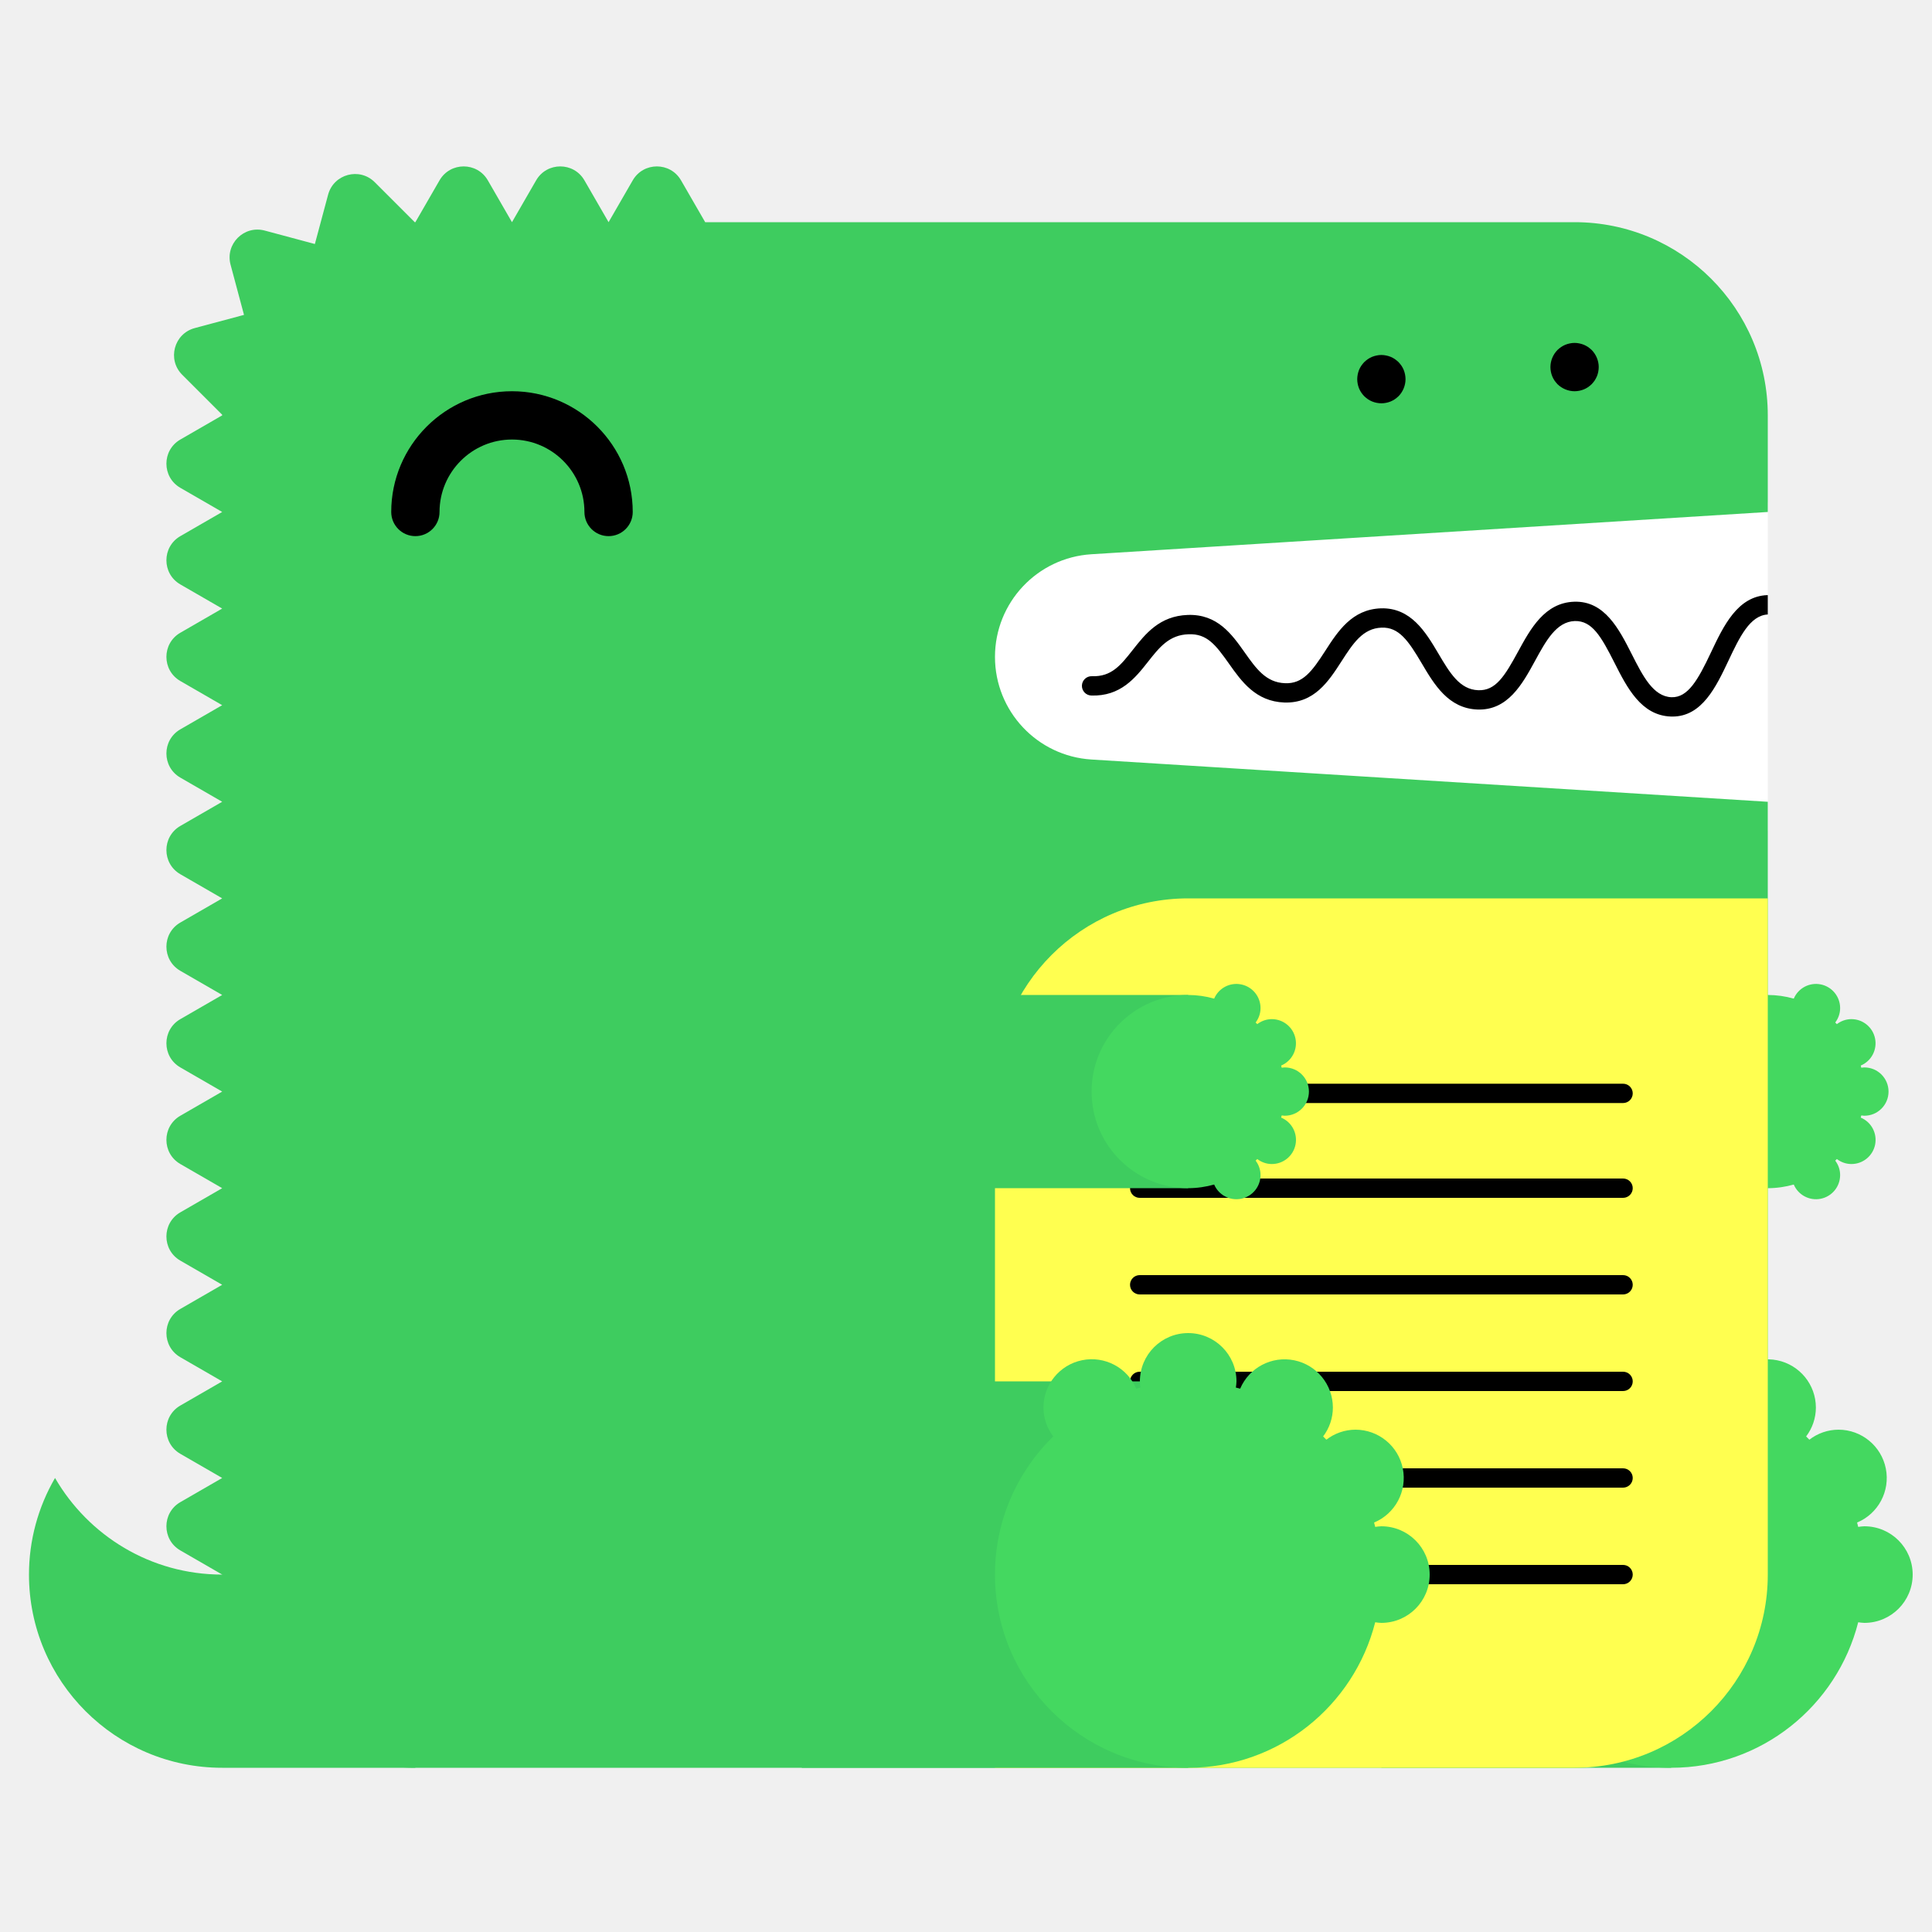
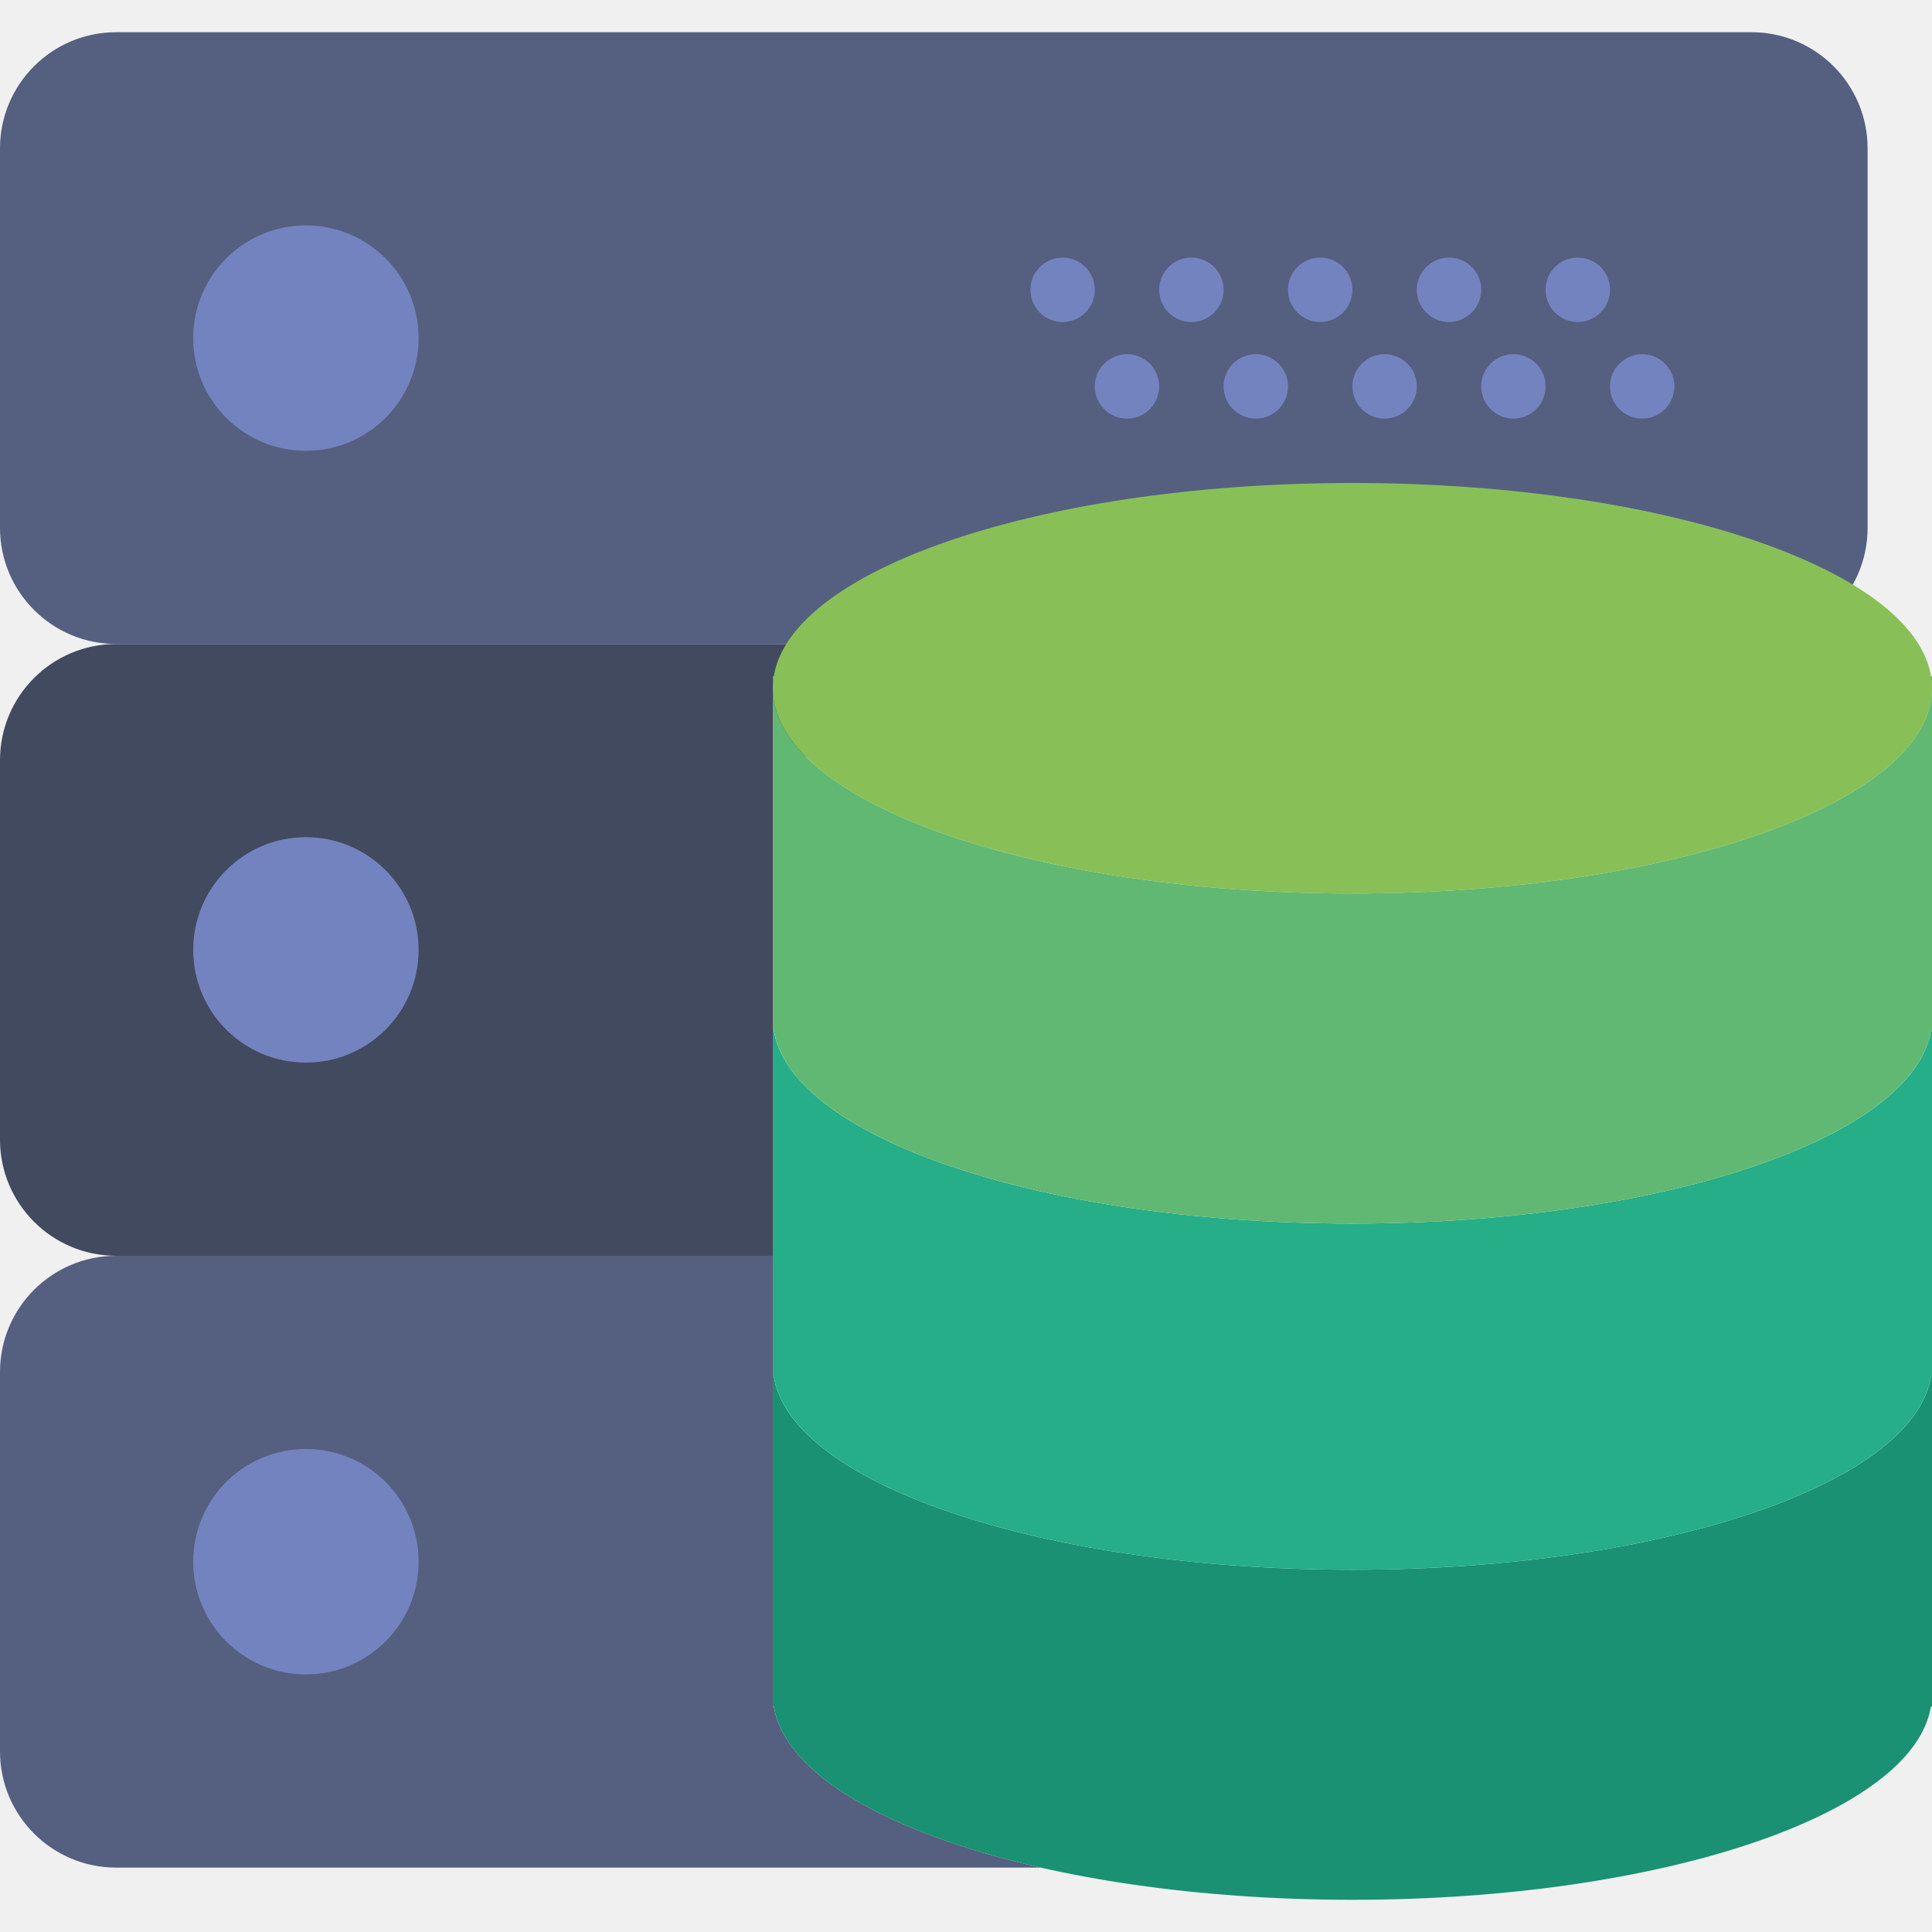
- <svg xmlns="http://www.w3.org/2000/svg" width="200" height="200" viewBox="0 0 200 200">
-   <g fill="none" fill-rule="evenodd">
-     <path fill="#FFF" d="M99 52h84v34H99z" />
-     <path d="M23 163c-7.398 0-13.843-4.027-17.303-10A19.886 19.886 0 0 0 3 163c0 11.046 8.954 20 20 20h20v-20H23z" fill="#3ECC5F" />
-     <path d="M112.98 57.376L183 53V43c0-11.046-8.954-20-20-20H73l-2.5-4.33c-1.112-1.925-3.889-1.925-5 0L63 23l-2.5-4.33c-1.111-1.925-3.889-1.925-5 0L53 23l-2.5-4.33c-1.111-1.925-3.889-1.925-5 0L43 23c-.022 0-.042.003-.065.003l-4.142-4.141c-1.57-1.571-4.252-.853-4.828 1.294l-1.369 5.104-5.192-1.392c-2.148-.575-4.111 1.389-3.535 3.536l1.39 5.193-5.102 1.367c-2.148.576-2.867 3.259-1.296 4.83l4.142 4.142c0 .021-.003.042-.003.064l-4.33 2.5c-1.925 1.111-1.925 3.889 0 5L23 53l-4.33 2.5c-1.925 1.111-1.925 3.889 0 5L23 63l-4.33 2.5c-1.925 1.111-1.925 3.889 0 5L23 73l-4.33 2.5c-1.925 1.111-1.925 3.889 0 5L23 83l-4.33 2.5c-1.925 1.111-1.925 3.889 0 5L23 93l-4.33 2.5c-1.925 1.111-1.925 3.889 0 5L23 103l-4.33 2.5c-1.925 1.111-1.925 3.889 0 5L23 113l-4.33 2.5c-1.925 1.111-1.925 3.889 0 5L23 123l-4.33 2.5c-1.925 1.111-1.925 3.889 0 5L23 133l-4.33 2.5c-1.925 1.111-1.925 3.889 0 5L23 143l-4.33 2.5c-1.925 1.111-1.925 3.889 0 5L23 153l-4.33 2.5c-1.925 1.111-1.925 3.889 0 5L23 163c0 11.046 8.954 20 20 20h120c11.046 0 20-8.954 20-20V83l-70.02-4.376A10.645 10.645 0 0 1 103 68c0-5.621 4.37-10.273 9.98-10.624" fill="#3ECC5F" />
-     <path fill="#3ECC5F" d="M143 183h30v-40h-30z" />
-     <path d="M193 158c-.219 0-.428.037-.639.064-.038-.15-.074-.301-.116-.451A5 5 0 0 0 190.32 148a4.96 4.96 0 0 0-3.016 1.036 26.531 26.531 0 0 0-.335-.336 4.955 4.955 0 0 0 1.011-2.987 5 5 0 0 0-9.599-1.959c-.148-.042-.297-.077-.445-.115.027-.211.064-.42.064-.639a5 5 0 0 0-5-5 5 5 0 0 0-5 5c0 .219.037.428.064.639-.148.038-.297.073-.445.115a4.998 4.998 0 0 0-9.599 1.959c0 1.125.384 2.151 1.011 2.987-3.717 3.632-6.031 8.693-6.031 14.3 0 11.046 8.954 20 20 20 9.339 0 17.16-6.41 19.361-15.064.211.027.42.064.639.064a5 5 0 0 0 5-5 5 5 0 0 0-5-5" fill="#44D860" />
-     <path fill="#3ECC5F" d="M153 123h30v-20h-30z" />
-     <path d="M193 115.5a2.5 2.5 0 1 0 0-5c-.109 0-.214.019-.319.032-.02-.075-.037-.15-.058-.225a2.501 2.501 0 0 0-.963-4.807c-.569 0-1.088.197-1.508.518a6.653 6.653 0 0 0-.168-.168c.314-.417.506-.931.506-1.494a2.5 2.5 0 0 0-4.8-.979A9.987 9.987 0 0 0 183 103c-5.522 0-10 4.478-10 10s4.478 10 10 10c.934 0 1.833-.138 2.69-.377a2.5 2.5 0 0 0 4.8-.979c0-.563-.192-1.077-.506-1.494.057-.055.113-.111.168-.168.42.321.939.518 1.508.518a2.5 2.5 0 0 0 .963-4.807c.021-.074.038-.15.058-.225.105.013.21.032.319.032" fill="#44D860" />
-     <path d="M63 55.5a2.5 2.5 0 0 1-2.5-2.5c0-4.136-3.364-7.5-7.5-7.5s-7.5 3.364-7.5 7.5a2.5 2.5 0 1 1-5 0c0-6.893 5.607-12.5 12.5-12.5S65.5 46.107 65.5 53a2.5 2.5 0 0 1-2.5 2.5" fill="#000" />
-     <path d="M103 183h60c11.046 0 20-8.954 20-20V93h-60c-11.046 0-20 8.954-20 20v70z" fill="#FFFF50" />
-     <path d="M168.02 124h-50.04a1 1 0 1 1 0-2h50.04a1 1 0 1 1 0 2m0 20h-50.04a1 1 0 1 1 0-2h50.04a1 1 0 1 1 0 2m0 20h-50.04a1 1 0 1 1 0-2h50.04a1 1 0 1 1 0 2m0-49.814h-50.04a1 1 0 1 1 0-2h50.04a1 1 0 1 1 0 2m0 19.814h-50.04a1 1 0 1 1 0-2h50.04a1 1 0 1 1 0 2m0 20h-50.04a1 1 0 1 1 0-2h50.04a1 1 0 1 1 0 2M183 61.611c-.012 0-.022-.006-.034-.005-3.09.105-4.552 3.196-5.842 5.923-1.346 2.85-2.387 4.703-4.093 4.647-1.889-.068-2.969-2.202-4.113-4.46-1.314-2.594-2.814-5.536-5.963-5.426-3.046.104-4.513 2.794-5.807 5.167-1.377 2.528-2.314 4.065-4.121 3.994-1.927-.07-2.951-1.805-4.136-3.813-1.321-2.236-2.848-4.75-5.936-4.664-2.994.103-4.465 2.385-5.763 4.4-1.373 2.13-2.335 3.428-4.165 3.351-1.973-.07-2.992-1.51-4.171-3.177-1.324-1.873-2.816-3.993-5.895-3.89-2.928.1-4.399 1.97-5.696 3.618-1.232 1.564-2.194 2.802-4.229 2.724a1 1 0 0 0-.072 2c3.017.101 4.545-1.8 5.872-3.487 1.177-1.496 2.193-2.787 4.193-2.855 1.926-.082 2.829 1.115 4.195 3.045 1.297 1.834 2.769 3.914 5.731 4.021 3.103.104 4.596-2.215 5.918-4.267 1.182-1.834 2.202-3.417 4.15-3.484 1.793-.067 2.769 1.35 4.145 3.681 1.297 2.197 2.766 4.686 5.787 4.796 3.125.108 4.634-2.62 5.949-5.035 1.139-2.088 2.214-4.06 4.119-4.126 1.793-.042 2.728 1.595 4.111 4.33 1.292 2.553 2.757 5.445 5.825 5.556l.169.003c3.064 0 4.518-3.075 5.805-5.794 1.139-2.41 2.217-4.68 4.067-4.773v-2z" fill="#000" />
-     <path fill="#3ECC5F" d="M83 183h40v-40H83z" />
-     <path d="M143 158c-.219 0-.428.037-.639.064-.038-.15-.074-.301-.116-.451A5 5 0 0 0 140.32 148a4.96 4.96 0 0 0-3.016 1.036 26.531 26.531 0 0 0-.335-.336 4.955 4.955 0 0 0 1.011-2.987 5 5 0 0 0-9.599-1.959c-.148-.042-.297-.077-.445-.115.027-.211.064-.42.064-.639a5 5 0 0 0-5-5 5 5 0 0 0-5 5c0 .219.037.428.064.639-.148.038-.297.073-.445.115a4.998 4.998 0 0 0-9.599 1.959c0 1.125.384 2.151 1.011 2.987-3.717 3.632-6.031 8.693-6.031 14.3 0 11.046 8.954 20 20 20 9.339 0 17.16-6.41 19.361-15.064.211.027.42.064.639.064a5 5 0 0 0 5-5 5 5 0 0 0-5-5" fill="#44D860" />
-     <path fill="#3ECC5F" d="M83 123h40v-20H83z" />
-     <path d="M133 115.5a2.5 2.5 0 1 0 0-5c-.109 0-.214.019-.319.032-.02-.075-.037-.15-.058-.225a2.501 2.501 0 0 0-.963-4.807c-.569 0-1.088.197-1.508.518a6.653 6.653 0 0 0-.168-.168c.314-.417.506-.931.506-1.494a2.5 2.5 0 0 0-4.8-.979A9.987 9.987 0 0 0 123 103c-5.522 0-10 4.478-10 10s4.478 10 10 10c.934 0 1.833-.138 2.69-.377a2.5 2.5 0 0 0 4.8-.979c0-.563-.192-1.077-.506-1.494.057-.055.113-.111.168-.168.42.321.939.518 1.508.518a2.5 2.5 0 0 0 .963-4.807c.021-.074.038-.15.058-.225.105.013.21.032.319.032" fill="#44D860" />
-     <path d="M143 41.75c-.16 0-.33-.02-.49-.05a2.52 2.52 0 0 1-.47-.14c-.15-.06-.29-.14-.431-.23-.13-.09-.259-.2-.38-.31-.109-.12-.219-.24-.309-.38s-.17-.28-.231-.43a2.619 2.619 0 0 1-.189-.96c0-.16.02-.33.05-.49.03-.16.08-.31.139-.47.061-.15.141-.29.231-.43.09-.13.2-.26.309-.38.121-.11.25-.22.38-.31.141-.09.281-.17.431-.23.149-.06.31-.11.47-.14.32-.07.65-.07.98 0 .159.03.32.08.47.14.149.06.29.14.43.23.13.09.259.2.38.31.11.12.22.25.31.38.09.14.17.28.23.43.06.16.11.31.14.47.029.16.05.33.05.49 0 .66-.271 1.31-.73 1.77-.121.11-.25.22-.38.31-.14.09-.281.17-.43.23a2.565 2.565 0 0 1-.96.19m20-1.25c-.66 0-1.3-.27-1.771-.73a3.802 3.802 0 0 1-.309-.38c-.09-.14-.17-.28-.231-.43a2.619 2.619 0 0 1-.189-.96c0-.66.27-1.3.729-1.77.121-.11.25-.22.38-.31.141-.09.281-.17.431-.23.149-.06.31-.11.47-.14.32-.07.66-.07.98 0 .159.03.32.08.47.14.149.06.29.14.43.23.13.09.259.2.38.31.459.47.73 1.11.73 1.77 0 .16-.021.33-.05.49-.03.16-.08.32-.14.47-.07.15-.14.29-.23.43-.09.13-.2.26-.31.38-.121.11-.25.22-.38.31-.14.09-.281.17-.43.23a2.565 2.565 0 0 1-.96.19" fill="#000" />
+ <svg xmlns="http://www.w3.org/2000/svg" height="800px" width="800px" version="1.1" id="Capa_1" viewBox="0 0 60 60" xml:space="preserve">
+   <g>
+     <path style="fill:#424A60;" d="M24,35v-0.375V34.25v-8.625V25.25h0.034C24.013,25.374,24,25.499,24,25.625   c0-2.437,3.862-4.552,9.534-5.625H3.608C1.616,20,0,21.615,0,23.608v11.783C0,37.385,1.616,39,3.608,39H24V35z" />
+   </g>
+   <g>
+     <path style="fill:#556080;" d="M24.034,53H24v-9v-0.375V43.25V39H3.608C1.616,39,0,40.615,0,42.608v11.783   C0,56.385,1.616,58,3.608,58h28.718C27.601,56.931,24.378,55.103,24.034,53z" />
+   </g>
+   <path style="fill:#556080;" d="M54.392,20H3.608C1.616,20,0,18.384,0,16.392V4.608C0,2.616,1.616,1,3.608,1h50.783  C56.384,1,58,2.616,58,4.608v11.783C58,18.384,56.384,20,54.392,20z" />
+   <circle style="fill:#7383BF;" cx="9.5" cy="10.5" r="3.5" />
+   <circle style="fill:#7383BF;" cx="49" cy="9" r="1" />
+   <circle style="fill:#7383BF;" cx="45" cy="9" r="1" />
+   <circle style="fill:#7383BF;" cx="51" cy="12" r="1" />
+   <circle style="fill:#7383BF;" cx="47" cy="12" r="1" />
+   <circle style="fill:#7383BF;" cx="41" cy="9" r="1" />
+   <circle style="fill:#7383BF;" cx="43" cy="12" r="1" />
+   <circle style="fill:#7383BF;" cx="37" cy="9" r="1" />
+   <circle style="fill:#7383BF;" cx="39" cy="12" r="1" />
+   <circle style="fill:#7383BF;" cx="33" cy="9" r="1" />
+   <circle style="fill:#7383BF;" cx="35" cy="12" r="1" />
+   <circle style="fill:#7383BF;" cx="9.5" cy="29.5" r="3.5" />
+   <circle style="fill:#7383BF;" cx="9.5" cy="48.5" r="3.5" />
+   <g>
+     <path style="fill:#1A9172;" d="M42,48.75c-9.941,0-18-2.854-18-6.375V53h0.034c0.548,3.346,8.381,6,17.966,6s17.418-2.654,17.966-6   H60V42.375C60,45.896,51.941,48.75,42,48.75z" />
+     <path style="fill:#1A9172;" d="M24,42v0.375c0-0.126,0.013-0.251,0.034-0.375H24z" />
+     <path style="fill:#1A9172;" d="M59.966,42C59.987,42.124,60,42.249,60,42.375V42H59.966z" />
+   </g>
+   <g>
+     <path style="fill:#25AE88;" d="M42,38c-9.941,0-18-2.854-18-6.375V42.75h0.034c0.548,3.346,8.381,6,17.966,6s17.418-2.654,17.966-6   H60V31.625C60,35.146,51.941,38,42,38z" />
+     <path style="fill:#25AE88;" d="M24,31.25v0.375c0-0.126,0.013-0.251,0.034-0.375H24z" />
+     <path style="fill:#25AE88;" d="M59.966,31.25C59.987,31.374,60,31.499,60,31.625V31.25H59.966z" />
+   </g>
+   <ellipse style="fill:#88C057;" cx="42" cy="21.375" rx="18" ry="6.375" />
+   <g>
+     <path style="fill:#61B872;" d="M42,27.75c-9.941,0-18-2.854-18-6.375V32h0.034c0.548,3.346,8.381,6,17.966,6s17.418-2.654,17.966-6   H60V21.375C60,24.896,51.941,27.75,42,27.75z" />
+     <path style="fill:#61B872;" d="M24,21v0.375c0-0.126,0.013-0.251,0.034-0.375H24z" />
+     <path style="fill:#61B872;" d="M59.966,21C59.987,21.124,60,21.249,60,21.375V21H59.966z" />
  </g>
</svg>
